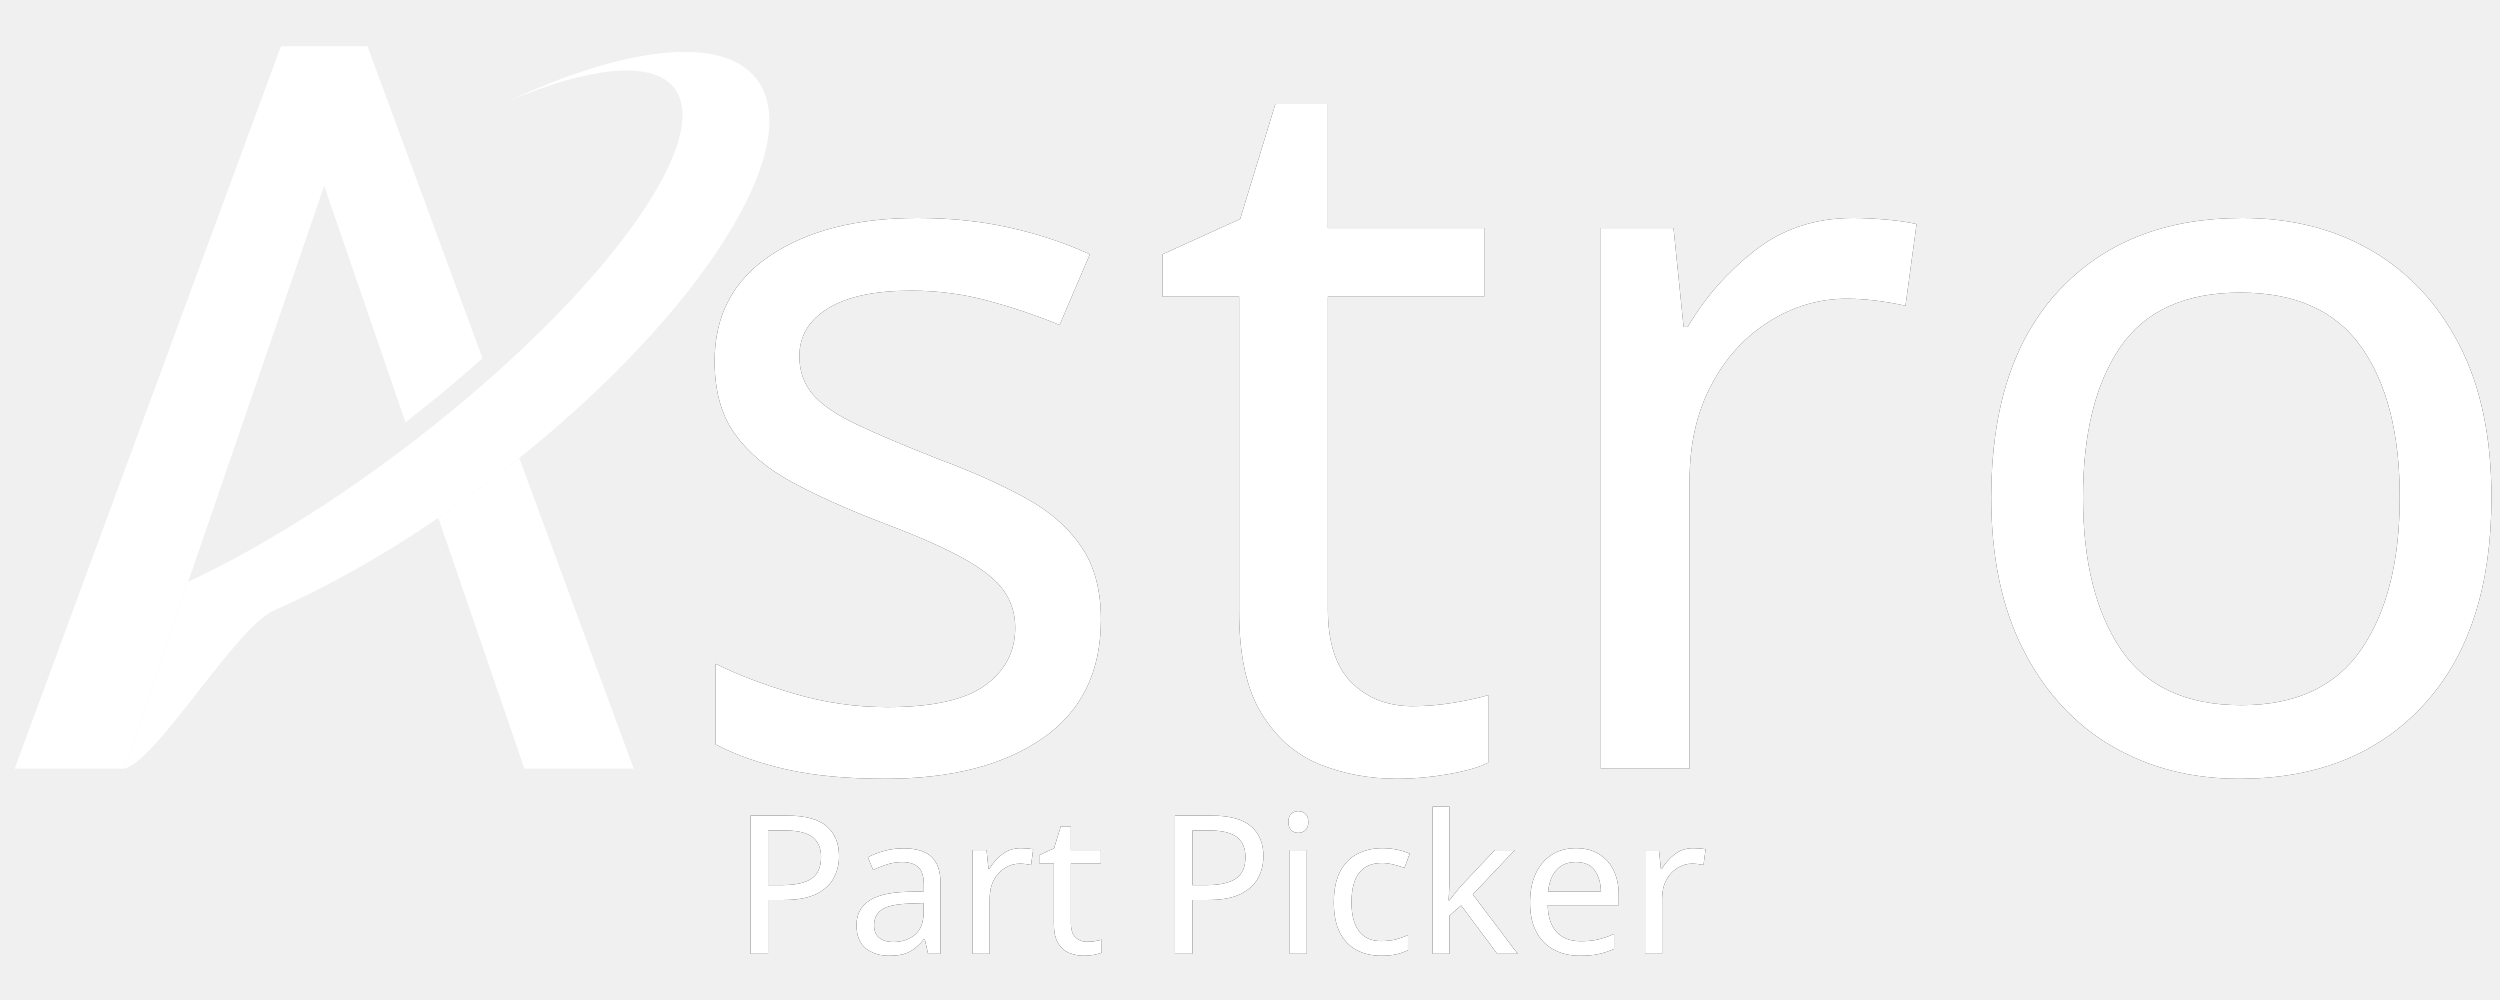
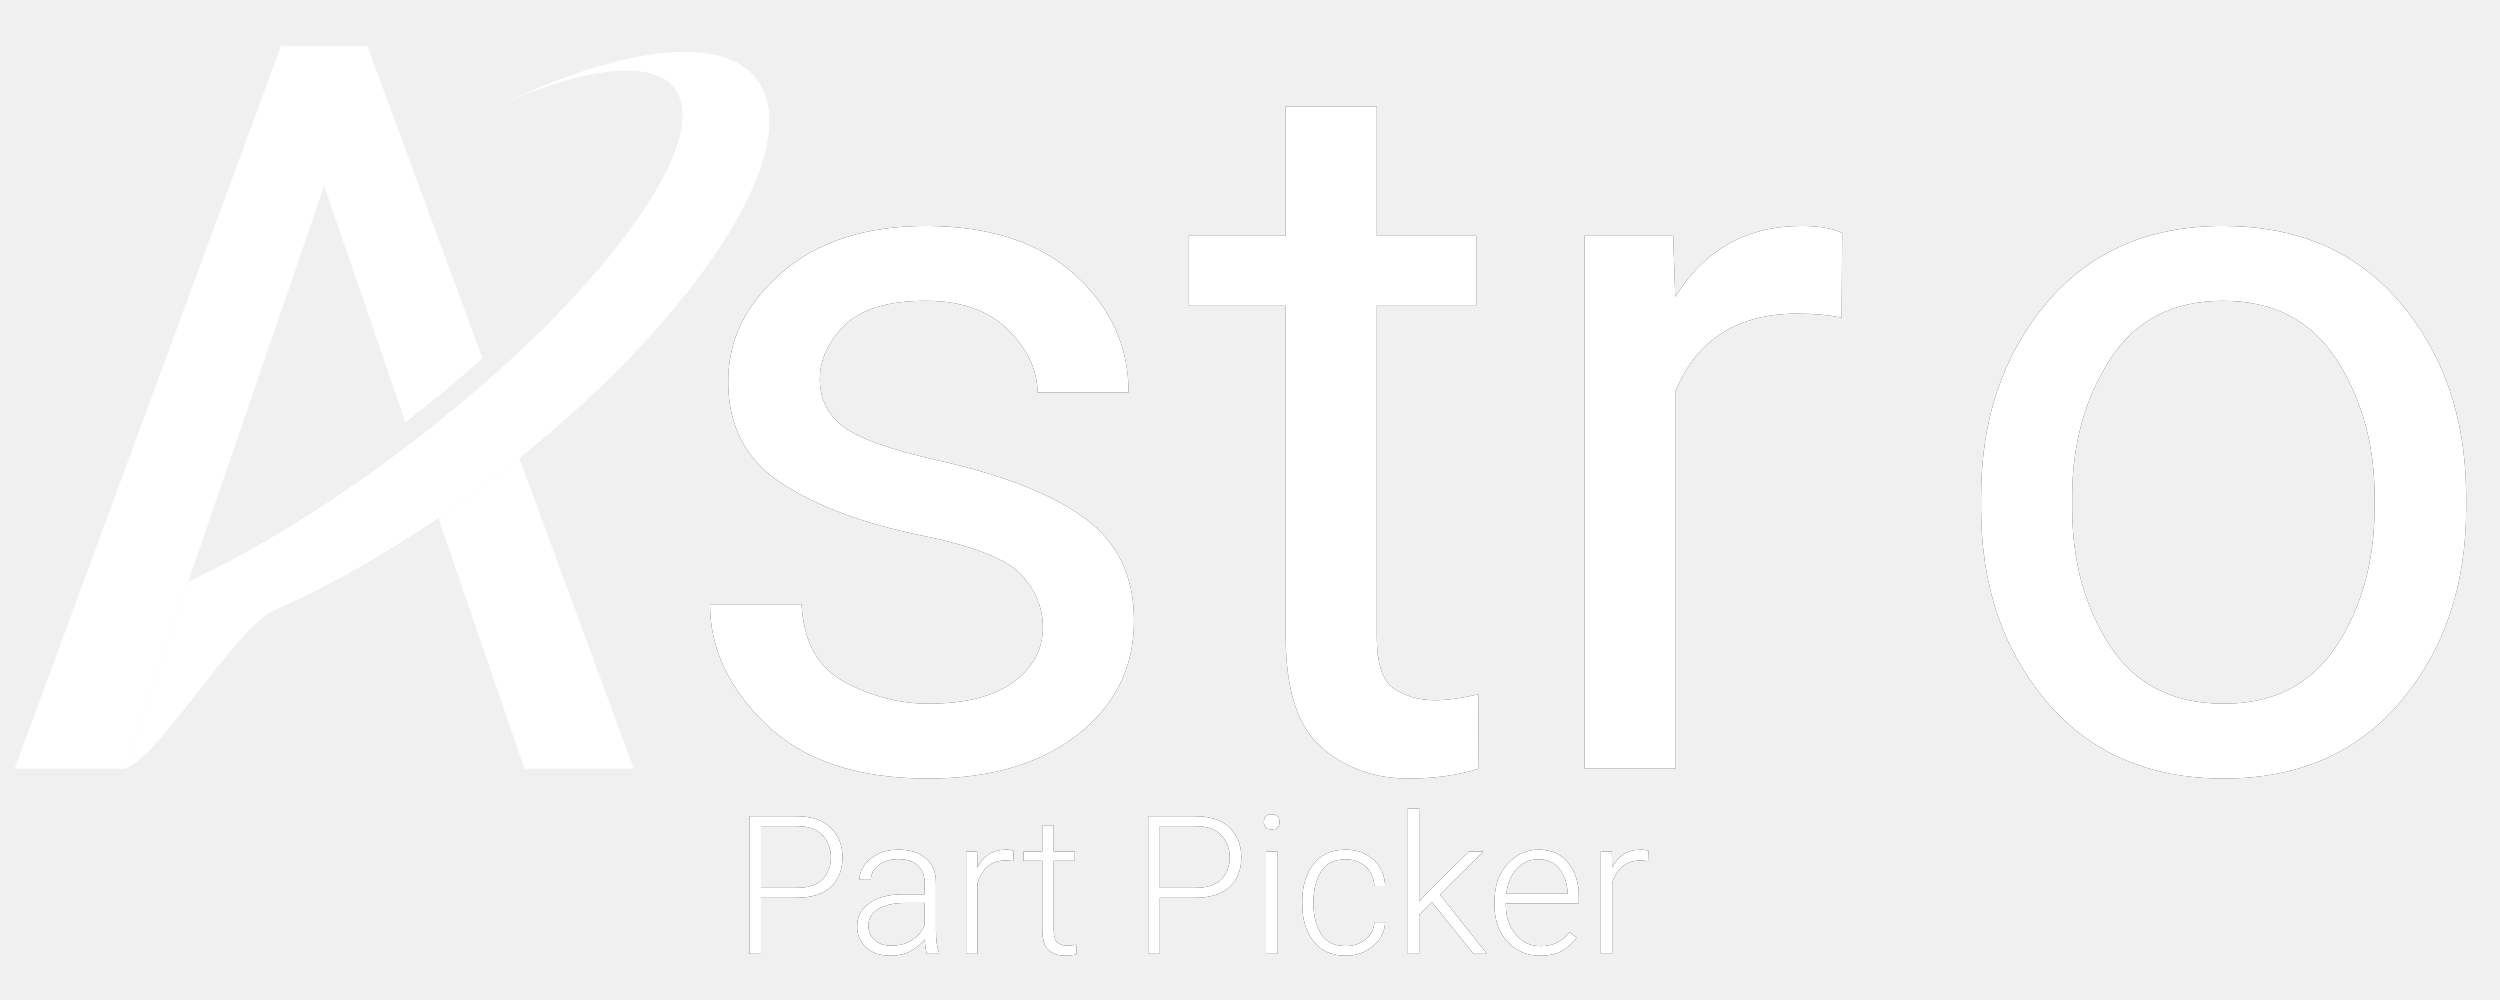
<svg xmlns="http://www.w3.org/2000/svg" id="Layer_2" data-name="Layer 2" viewBox="0 0 500 200">
  <defs>
    <style>
      .cls-1, .cls-2, .cls-3 {
        fill: #fff;
      }

      .cls-1, .cls-4 {
-         font-family: Bahnschrift, Bahnschrift;
+         font-family: Bahnschrift, "Segoe UI", Roboto, "Helvetica Neue", Arial, sans-serif;
        font-size: 201.72px;
        font-variation-settings: 'wght' 400, 'wdth' 100;
      }

      .cls-5 {
        letter-spacing: -.02em;
      }

      .cls-2 {
        stroke-width: 0px;
      }

      .cls-6, .cls-3 {
-         font-family: Bahnschrift-Light, Bahnschrift;
+         font-family: Bahnschrift-Light, Bahnschrift, "Segoe UI", Roboto, "Helvetica Neue", Arial, sans-serif;
        font-size: 38.7px;
        font-variation-settings: 'wght' 300, 'wdth' 100;
        font-weight: 300;
      }

      .cls-7 {
        letter-spacing: 0em;
      }

      .cls-4 {
        fill: #231f20;
      }
    </style>
  </defs>
  <g id="W-APP">
    <g id="A">
      <path class="cls-2" d="m103.85,91.61c-1.61,1.29-3.25,2.58-4.92,3.85-3.36,2.56-6.72,5-10.07,7.3-.4.28-.8.56-1.2.83-11.33,7.71-22.5,13.94-32.78,18.45-7.86,3.46-23.6,30.36-30.09,31.7l10.89-31.7,1.96-5.7c7.6-3.53,15.87-8.11,24.44-13.58,6.46-4.12,13.1-8.75,19.75-13.83.21-.16.42-.32.63-.48,5.49-4.22,10.69-8.5,15.52-12.77,27.87-24.61,43.86-48.91,36.9-58.03-4.33-5.68-16.73-4.31-32.98,2.46,23.4-10.83,42.65-13.16,49.45-4.25,10.1,13.24-11,46.5-47.5,75.75Z" />
      <path class="cls-2" d="m126.75,153.74h-21.86l-10.89-31.7-4.99-14.53-1.35-3.92c.4-.27.8-.55,1.2-.83,3.35-2.3,6.71-4.74,10.07-7.3,1.67-1.27,3.31-2.56,4.92-3.85l1.46,3.95,21.44,58.18Z" />
      <path class="cls-2" d="m96.5,71.66c-4.83,4.31-9.99,8.6-15.41,12.8l-16.25-47.29-22.53,65.59s-4.27,12.43-4.67,13.58l-1.96,5.7-2.49,7.25-1.5,4.37-6.9,20.08H2.93l7.97-21.62,1.4-3.8,1.45-3.94,1.59-4.32L56.19,9.24h17.3l23.01,62.42Z" />
    </g>
    <g>
      <text class="cls-4" transform="translate(132.64 153.74)">
        <tspan x="0" y="0">st</tspan>
        <tspan class="cls-7" x="170.39" y="0">r</tspan>
        <tspan x="254.51" y="0">o</tspan>
      </text>
      <text class="cls-1" transform="translate(132.64 153.74)">
        <tspan x="0" y="0">st</tspan>
        <tspan class="cls-7" x="170.39" y="0">r</tspan>
        <tspan x="254.51" y="0">o</tspan>
      </text>
    </g>
    <g>
      <text class="cls-6" transform="translate(146.37 190.76)">
        <tspan class="cls-5" x="0" y="0">P</tspan>
        <tspan x="23.15" y="0">art Picker</tspan>
      </text>
      <text class="cls-3" transform="translate(146.37 190.76)">
        <tspan class="cls-5" x="0" y="0">P</tspan>
        <tspan x="23.15" y="0">art Picker</tspan>
      </text>
    </g>
  </g>
</svg>
